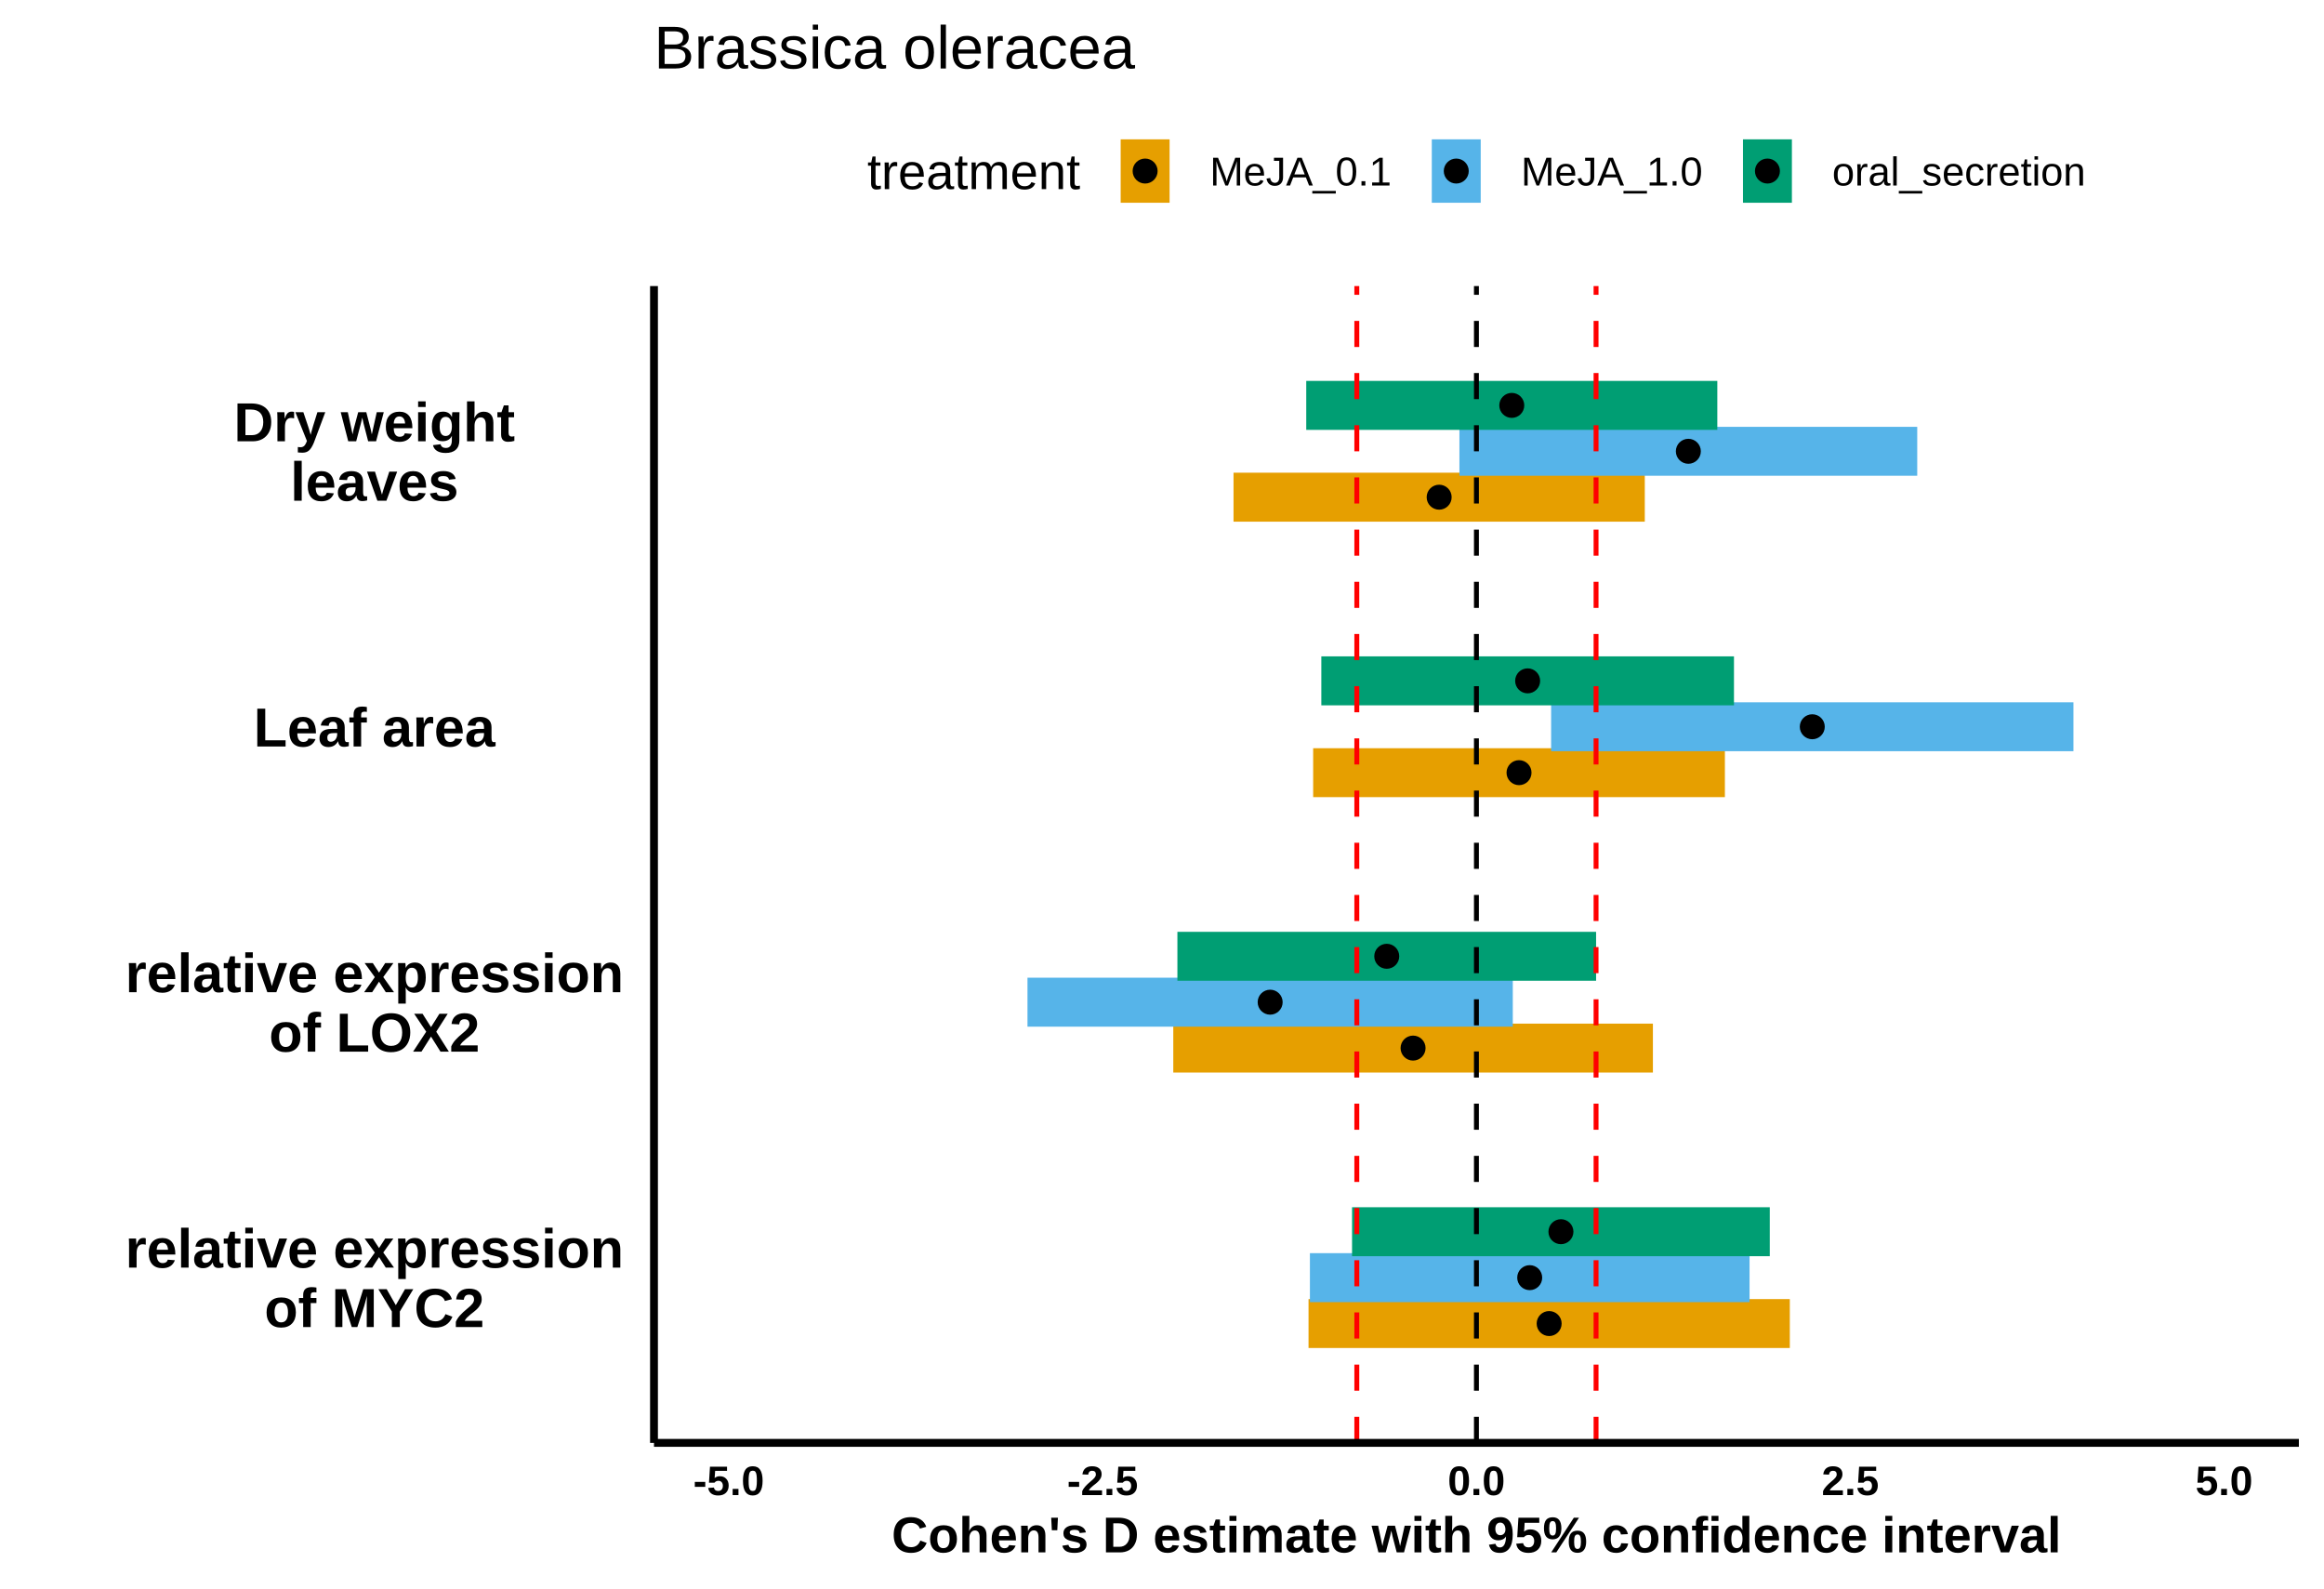
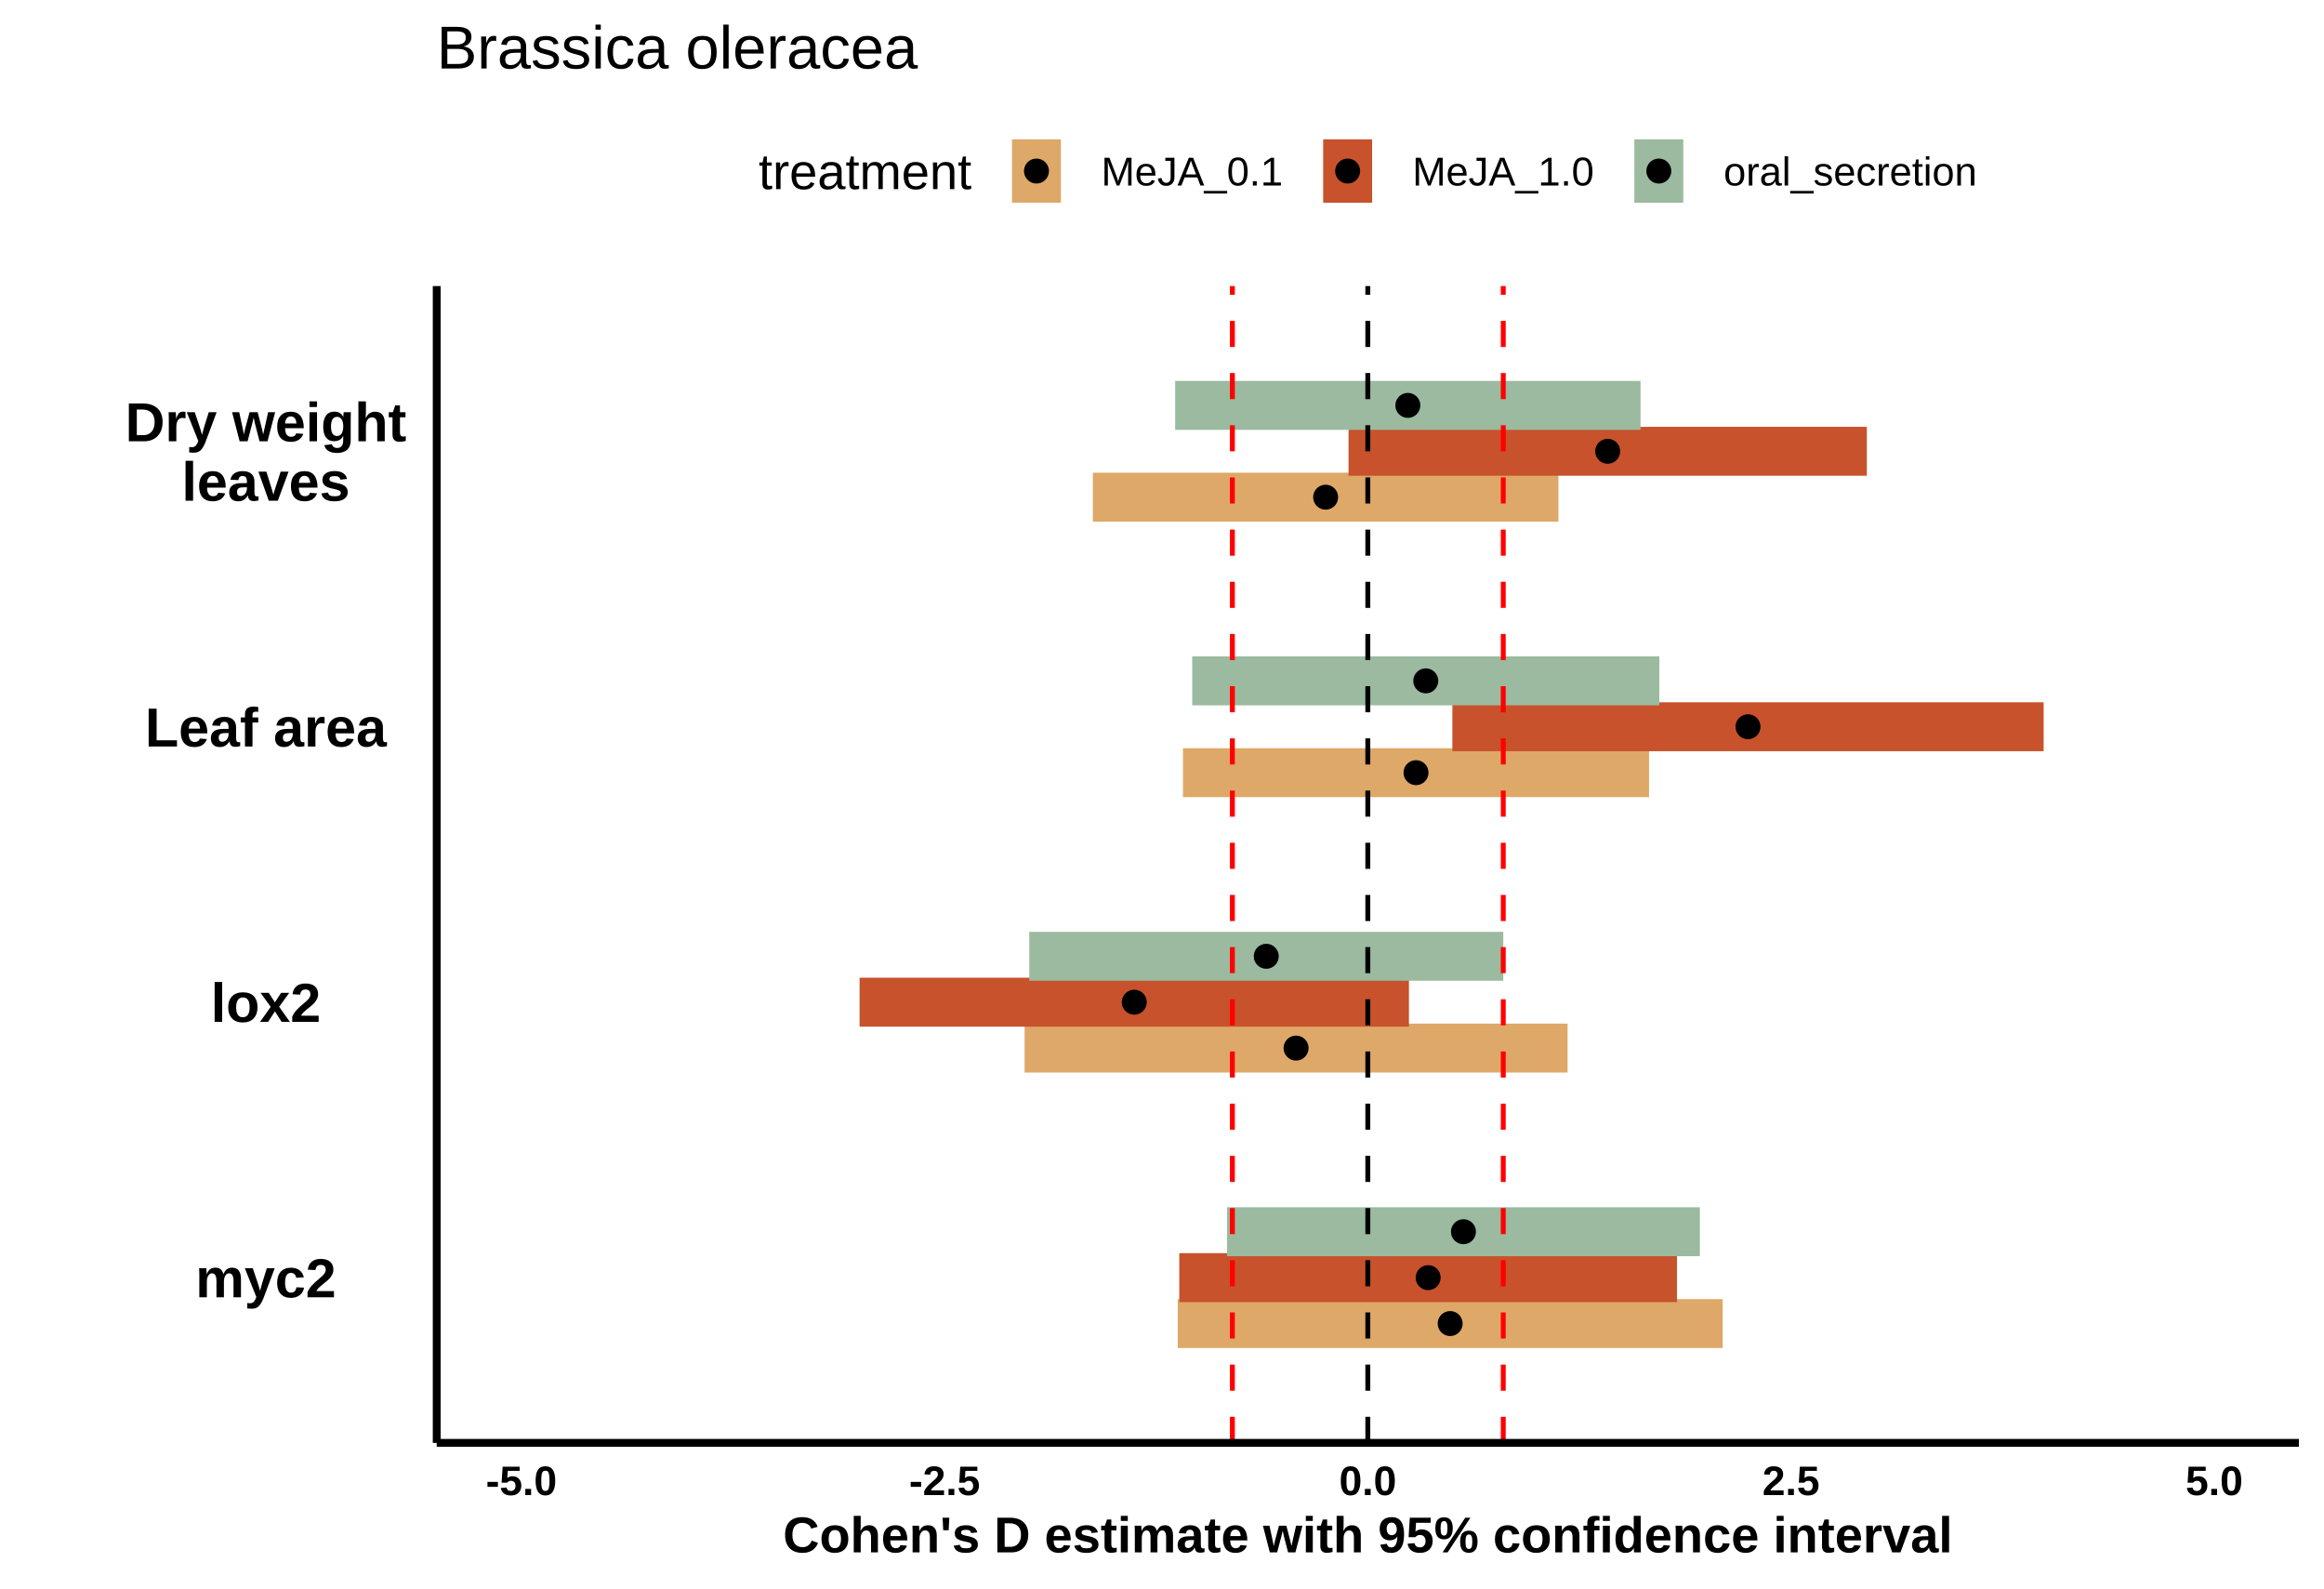
<svg xmlns="http://www.w3.org/2000/svg" class="svglite" width="506.88pt" height="346.32pt" viewBox="0 0 506.88 346.32">
  <defs>
    <style type="text/css">
    .svglite line, .svglite polyline, .svglite polygon, .svglite path, .svglite rect, .svglite circle {
      fill: none;
      stroke: #000000;
      stroke-linecap: round;
      stroke-linejoin: round;
      stroke-miterlimit: 10.00;
    }
    .svglite text {
      white-space: pre;
    }
  </style>
  </defs>
  <rect width="100%" height="100%" style="stroke: none; fill: none;" />
  <defs>
    <clipPath id="cpMC4wMHw1MDYuODh8MC4wMHwzNDYuMzI=">
      <rect x="0.00" y="0.00" width="506.88" height="346.32" />
    </clipPath>
  </defs>
  <g clip-path="url(#cpMC4wMHw1MDYuODh8MC4wMHwzNDYuMzI=)">
</g>
  <defs>
-     <clipPath id="cpMTQyLjY0fDUwMS40MHw2Mi4zOHwzMTQuNjQ=">
-       <rect x="142.64" y="62.38" width="358.76" height="252.27" />
+     <clipPath id="cpOTUuMjV8NTAxLjQwfDYyLjM4fDMxNC42NA==">
+       <rect x="95.25" y="62.38" width="406.15" height="252.27" />
    </clipPath>
  </defs>
-   <g clip-path="url(#cpMTQyLjY0fDUwMS40MHw2Mi4zOHwzMTQuNjQ=)">
-     <line x1="269.04" y1="108.42" x2="358.74" y2="108.42" style="stroke-width: 10.67; stroke: #E69F00; stroke-linecap: butt;" />
-     <line x1="318.31" y1="98.41" x2="418.16" y2="98.41" style="stroke-width: 10.67; stroke: #56B4E9; stroke-linecap: butt;" />
-     <line x1="284.90" y1="88.40" x2="374.56" y2="88.40" style="stroke-width: 10.67; stroke: #009E73; stroke-linecap: butt;" />
-     <line x1="286.41" y1="168.49" x2="376.21" y2="168.49" style="stroke-width: 10.67; stroke: #E69F00; stroke-linecap: butt;" />
-     <line x1="338.31" y1="158.48" x2="452.23" y2="158.48" style="stroke-width: 10.67; stroke: #56B4E9; stroke-linecap: butt;" />
-     <line x1="288.19" y1="148.47" x2="378.19" y2="148.47" style="stroke-width: 10.67; stroke: #009E73; stroke-linecap: butt;" />
-     <line x1="255.90" y1="228.55" x2="360.51" y2="228.55" style="stroke-width: 10.67; stroke: #E69F00; stroke-linecap: butt;" />
-     <line x1="224.10" y1="218.54" x2="329.95" y2="218.54" style="stroke-width: 10.67; stroke: #56B4E9; stroke-linecap: butt;" />
-     <line x1="256.80" y1="208.53" x2="348.12" y2="208.53" style="stroke-width: 10.67; stroke: #009E73; stroke-linecap: butt;" />
-     <line x1="285.40" y1="288.62" x2="390.37" y2="288.62" style="stroke-width: 10.67; stroke: #E69F00; stroke-linecap: butt;" />
-     <line x1="285.70" y1="278.61" x2="381.59" y2="278.61" style="stroke-width: 10.67; stroke: #56B4E9; stroke-linecap: butt;" />
-     <line x1="294.89" y1="268.59" x2="386.00" y2="268.59" style="stroke-width: 10.67; stroke: #009E73; stroke-linecap: butt;" />
-     <line x1="322.02" y1="314.64" x2="322.02" y2="62.38" style="stroke-width: 1.07; stroke-dasharray: 5.69,5.69; stroke-linecap: butt;" />
-     <line x1="348.11" y1="314.64" x2="348.11" y2="62.38" style="stroke-width: 1.07; stroke: #FF0000; stroke-dasharray: 5.69,5.69; stroke-linecap: butt;" />
-     <line x1="295.93" y1="314.64" x2="295.93" y2="62.38" style="stroke-width: 1.07; stroke: #FF0000; stroke-dasharray: 5.69,5.69; stroke-linecap: butt;" />
-     <circle cx="313.89" cy="108.42" r="2.37" style="stroke-width: 0.71; fill: #000000;" />
-     <circle cx="368.24" cy="98.41" r="2.37" style="stroke-width: 0.71; fill: #000000;" />
-     <circle cx="329.73" cy="88.40" r="2.37" style="stroke-width: 0.71; fill: #000000;" />
-     <circle cx="331.31" cy="168.49" r="2.37" style="stroke-width: 0.71; fill: #000000;" />
-     <circle cx="395.27" cy="158.48" r="2.37" style="stroke-width: 0.71; fill: #000000;" />
-     <circle cx="333.19" cy="148.47" r="2.37" style="stroke-width: 0.71; fill: #000000;" />
-     <circle cx="308.20" cy="228.55" r="2.37" style="stroke-width: 0.71; fill: #000000;" />
-     <circle cx="277.03" cy="218.54" r="2.37" style="stroke-width: 0.71; fill: #000000;" />
-     <circle cx="302.46" cy="208.53" r="2.37" style="stroke-width: 0.71; fill: #000000;" />
-     <circle cx="337.88" cy="288.62" r="2.37" style="stroke-width: 0.71; fill: #000000;" />
-     <circle cx="333.64" cy="278.61" r="2.37" style="stroke-width: 0.71; fill: #000000;" />
-     <circle cx="340.45" cy="268.59" r="2.37" style="stroke-width: 0.71; fill: #000000;" />
+   <g clip-path="url(#cpOTUuMjV8NTAxLjQwfDYyLjM4fDMxNC42NA==)">
+     <line x1="238.36" y1="108.42" x2="339.90" y2="108.42" style="stroke-width: 10.67; stroke: #DEA868; stroke-linecap: butt;" />
+     <line x1="294.13" y1="98.41" x2="407.17" y2="98.41" style="stroke-width: 10.67; stroke: #C7522B; stroke-linecap: butt;" />
+     <line x1="256.31" y1="88.40" x2="357.81" y2="88.40" style="stroke-width: 10.67; stroke: #9BBAA0; stroke-linecap: butt;" />
+     <line x1="258.01" y1="168.49" x2="359.67" y2="168.49" style="stroke-width: 10.67; stroke: #DEA868; stroke-linecap: butt;" />
+     <line x1="316.77" y1="158.48" x2="445.73" y2="158.48" style="stroke-width: 10.67; stroke: #C7522B; stroke-linecap: butt;" />
+     <line x1="260.03" y1="148.47" x2="361.91" y2="148.47" style="stroke-width: 10.67; stroke: #9BBAA0; stroke-linecap: butt;" />
+     <line x1="223.47" y1="228.55" x2="341.90" y2="228.55" style="stroke-width: 10.67; stroke: #DEA868; stroke-linecap: butt;" />
+     <line x1="187.48" y1="218.54" x2="307.30" y2="218.54" style="stroke-width: 10.67; stroke: #C7522B; stroke-linecap: butt;" />
+     <line x1="224.49" y1="208.53" x2="327.87" y2="208.53" style="stroke-width: 10.67; stroke: #9BBAA0; stroke-linecap: butt;" />
+     <line x1="256.87" y1="288.62" x2="375.71" y2="288.62" style="stroke-width: 10.67; stroke: #DEA868; stroke-linecap: butt;" />
+     <line x1="257.21" y1="278.61" x2="365.76" y2="278.61" style="stroke-width: 10.67; stroke: #C7522B; stroke-linecap: butt;" />
+     <line x1="267.62" y1="268.59" x2="370.75" y2="268.59" style="stroke-width: 10.67; stroke: #9BBAA0; stroke-linecap: butt;" />
+     <line x1="298.33" y1="314.64" x2="298.33" y2="62.38" style="stroke-width: 1.07; stroke-dasharray: 5.69,5.69; stroke-linecap: butt;" />
+     <line x1="327.87" y1="314.64" x2="327.87" y2="62.38" style="stroke-width: 1.07; stroke: #FF0000; stroke-dasharray: 5.69,5.69; stroke-linecap: butt;" />
+     <line x1="268.79" y1="314.64" x2="268.79" y2="62.38" style="stroke-width: 1.07; stroke: #FF0000; stroke-dasharray: 5.69,5.69; stroke-linecap: butt;" />
+     <circle cx="289.13" cy="108.42" r="2.37" style="stroke-width: 0.71; fill: #000000;" />
+     <circle cx="350.65" cy="98.41" r="2.37" style="stroke-width: 0.71; fill: #000000;" />
+     <circle cx="307.06" cy="88.40" r="2.37" style="stroke-width: 0.71; fill: #000000;" />
+     <circle cx="308.84" cy="168.49" r="2.37" style="stroke-width: 0.71; fill: #000000;" />
+     <circle cx="381.25" cy="158.48" r="2.37" style="stroke-width: 0.71; fill: #000000;" />
+     <circle cx="310.97" cy="148.47" r="2.37" style="stroke-width: 0.71; fill: #000000;" />
+     <circle cx="282.68" cy="228.55" r="2.37" style="stroke-width: 0.71; fill: #000000;" />
+     <circle cx="247.39" cy="218.54" r="2.37" style="stroke-width: 0.71; fill: #000000;" />
+     <circle cx="276.18" cy="208.53" r="2.37" style="stroke-width: 0.71; fill: #000000;" />
+     <circle cx="316.29" cy="288.62" r="2.37" style="stroke-width: 0.71; fill: #000000;" />
+     <circle cx="311.49" cy="278.61" r="2.37" style="stroke-width: 0.71; fill: #000000;" />
+     <circle cx="319.19" cy="268.59" r="2.37" style="stroke-width: 0.71; fill: #000000;" />
  </g>
  <g clip-path="url(#cpMC4wMHw1MDYuODh8MC4wMHwzNDYuMzI=)">
-     <polyline points="142.64,314.64 142.64,62.38 " style="stroke-width: 1.71; stroke-linecap: butt;" />
-     <text x="81.67" y="276.42" text-anchor="middle" style="font-size: 12.00px; font-weight: bold; font-family: &quot;Arial&quot;;" textLength="112.07px" lengthAdjust="spacingAndGlyphs">relative expression </text>
-     <text x="81.67" y="289.38" text-anchor="middle" style="font-size: 12.00px; font-weight: bold; font-family: &quot;Arial&quot;;" textLength="51.34px" lengthAdjust="spacingAndGlyphs"> of MYC2</text>
-     <text x="81.67" y="216.36" text-anchor="middle" style="font-size: 12.00px; font-weight: bold; font-family: &quot;Arial&quot;;" textLength="112.07px" lengthAdjust="spacingAndGlyphs">relative expression </text>
-     <text x="81.67" y="229.32" text-anchor="middle" style="font-size: 12.00px; font-weight: bold; font-family: &quot;Arial&quot;;" textLength="49.34px" lengthAdjust="spacingAndGlyphs"> of LOX2</text>
-     <text x="81.67" y="162.78" text-anchor="middle" style="font-size: 12.00px; font-weight: bold; font-family: &quot;Arial&quot;;" textLength="52.70px" lengthAdjust="spacingAndGlyphs">Leaf area</text>
-     <text x="81.67" y="96.23" text-anchor="middle" style="font-size: 12.00px; font-weight: bold; font-family: &quot;Arial&quot;;" textLength="64.68px" lengthAdjust="spacingAndGlyphs">Dry weight </text>
-     <text x="81.67" y="109.19" text-anchor="middle" style="font-size: 12.00px; font-weight: bold; font-family: &quot;Arial&quot;;" textLength="40.04px" lengthAdjust="spacingAndGlyphs"> leaves</text>
-     <polyline points="142.64,314.64 501.40,314.64 " style="stroke-width: 1.71; stroke-linecap: butt;" />
-     <text x="158.94" y="326.02" text-anchor="middle" style="font-size: 9.00px; font-weight: bold; font-family: &quot;Arial&quot;;" textLength="15.50px" lengthAdjust="spacingAndGlyphs">-5.0</text>
-     <text x="240.48" y="326.02" text-anchor="middle" style="font-size: 9.00px; font-weight: bold; font-family: &quot;Arial&quot;;" textLength="15.50px" lengthAdjust="spacingAndGlyphs">-2.5</text>
-     <text x="322.02" y="326.02" text-anchor="middle" style="font-size: 9.00px; font-weight: bold; font-family: &quot;Arial&quot;;" textLength="12.51px" lengthAdjust="spacingAndGlyphs">0.0</text>
-     <text x="403.56" y="326.02" text-anchor="middle" style="font-size: 9.00px; font-weight: bold; font-family: &quot;Arial&quot;;" textLength="12.51px" lengthAdjust="spacingAndGlyphs">2.5</text>
-     <text x="485.09" y="326.02" text-anchor="middle" style="font-size: 9.00px; font-weight: bold; font-family: &quot;Arial&quot;;" textLength="12.51px" lengthAdjust="spacingAndGlyphs">5.0</text>
-     <text x="322.02" y="338.52" text-anchor="middle" style="font-size: 11.00px; font-weight: bold; font-family: &quot;Arial&quot;;" textLength="255.15px" lengthAdjust="spacingAndGlyphs">Cohen's D estimate with 95% confidence interval</text>
-     <text x="189.15" y="41.24" style="font-size: 11.00px; font-family: &quot;Arial&quot;;" textLength="46.49px" lengthAdjust="spacingAndGlyphs">treatment</text>
-     <line x1="249.76" y1="44.21" x2="249.76" y2="30.38" style="stroke-width: 10.67; stroke: #E69F00; stroke-linecap: butt;" />
-     <circle cx="249.76" cy="37.30" r="2.37" style="stroke-width: 0.71; fill: #000000;" />
-     <line x1="317.62" y1="44.21" x2="317.62" y2="30.38" style="stroke-width: 10.67; stroke: #56B4E9; stroke-linecap: butt;" />
-     <circle cx="317.62" cy="37.30" r="2.37" style="stroke-width: 0.71; fill: #000000;" />
-     <line x1="385.49" y1="44.21" x2="385.49" y2="30.38" style="stroke-width: 10.67; stroke: #009E73; stroke-linecap: butt;" />
-     <circle cx="385.49" cy="37.30" r="2.37" style="stroke-width: 0.71; fill: #000000;" />
-     <text x="263.87" y="40.45" style="font-size: 8.80px; font-family: &quot;Arial&quot;;" textLength="39.63px" lengthAdjust="spacingAndGlyphs">MeJA_0.1</text>
-     <text x="331.74" y="40.45" style="font-size: 8.80px; font-family: &quot;Arial&quot;;" textLength="39.63px" lengthAdjust="spacingAndGlyphs">MeJA_1.0</text>
-     <text x="399.61" y="40.45" style="font-size: 8.80px; font-family: &quot;Arial&quot;;" textLength="55.28px" lengthAdjust="spacingAndGlyphs">oral_secretion</text>
-     <text x="142.64" y="14.93" style="font-size: 13.20px; font-family: &quot;Arial&quot;;" textLength="104.85px" lengthAdjust="spacingAndGlyphs">Brassica oleracea</text>
+     <polyline points="95.25,314.64 95.25,62.38 " style="stroke-width: 1.71; stroke-linecap: butt;" />
+     <text x="57.98" y="282.90" text-anchor="middle" style="font-size: 12.00px; font-weight: bold; font-family: &quot;Arial&quot;;" textLength="30.69px" lengthAdjust="spacingAndGlyphs">myc2</text>
+     <text x="57.98" y="222.84" text-anchor="middle" style="font-size: 12.00px; font-weight: bold; font-family: &quot;Arial&quot;;" textLength="24.01px" lengthAdjust="spacingAndGlyphs">lox2</text>
+     <text x="57.98" y="162.78" text-anchor="middle" style="font-size: 12.00px; font-weight: bold; font-family: &quot;Arial&quot;;" textLength="52.70px" lengthAdjust="spacingAndGlyphs">Leaf area</text>
+     <text x="57.98" y="96.23" text-anchor="middle" style="font-size: 12.00px; font-weight: bold; font-family: &quot;Arial&quot;;" textLength="64.68px" lengthAdjust="spacingAndGlyphs">Dry weight </text>
+     <text x="57.98" y="109.19" text-anchor="middle" style="font-size: 12.00px; font-weight: bold; font-family: &quot;Arial&quot;;" textLength="40.04px" lengthAdjust="spacingAndGlyphs"> leaves</text>
+     <polyline points="95.25,314.64 501.40,314.64 " style="stroke-width: 1.71; stroke-linecap: butt;" />
+     <text x="113.71" y="326.02" text-anchor="middle" style="font-size: 9.00px; font-weight: bold; font-family: &quot;Arial&quot;;" textLength="15.50px" lengthAdjust="spacingAndGlyphs">-5.0</text>
+     <text x="206.02" y="326.02" text-anchor="middle" style="font-size: 9.00px; font-weight: bold; font-family: &quot;Arial&quot;;" textLength="15.50px" lengthAdjust="spacingAndGlyphs">-2.5</text>
+     <text x="298.33" y="326.02" text-anchor="middle" style="font-size: 9.00px; font-weight: bold; font-family: &quot;Arial&quot;;" textLength="12.51px" lengthAdjust="spacingAndGlyphs">0.0</text>
+     <text x="390.63" y="326.02" text-anchor="middle" style="font-size: 9.00px; font-weight: bold; font-family: &quot;Arial&quot;;" textLength="12.51px" lengthAdjust="spacingAndGlyphs">2.5</text>
+     <text x="482.94" y="326.02" text-anchor="middle" style="font-size: 9.00px; font-weight: bold; font-family: &quot;Arial&quot;;" textLength="12.51px" lengthAdjust="spacingAndGlyphs">5.0</text>
+     <text x="298.33" y="338.52" text-anchor="middle" style="font-size: 11.00px; font-weight: bold; font-family: &quot;Arial&quot;;" textLength="255.15px" lengthAdjust="spacingAndGlyphs">Cohen's D estimate with 95% confidence interval</text>
+     <text x="165.45" y="41.24" style="font-size: 11.00px; font-family: &quot;Arial&quot;;" textLength="46.49px" lengthAdjust="spacingAndGlyphs">treatment</text>
+     <line x1="226.06" y1="44.21" x2="226.06" y2="30.38" style="stroke-width: 10.67; stroke: #DEA868; stroke-linecap: butt;" />
+     <circle cx="226.06" cy="37.30" r="2.37" style="stroke-width: 0.71; fill: #000000;" />
+     <line x1="293.93" y1="44.21" x2="293.93" y2="30.38" style="stroke-width: 10.67; stroke: #C7522B; stroke-linecap: butt;" />
+     <circle cx="293.93" cy="37.30" r="2.37" style="stroke-width: 0.71; fill: #000000;" />
+     <line x1="361.80" y1="44.21" x2="361.80" y2="30.38" style="stroke-width: 10.67; stroke: #9BBAA0; stroke-linecap: butt;" />
+     <circle cx="361.80" cy="37.30" r="2.37" style="stroke-width: 0.71; fill: #000000;" />
+     <text x="240.18" y="40.45" style="font-size: 8.80px; font-family: &quot;Arial&quot;;" textLength="39.63px" lengthAdjust="spacingAndGlyphs">MeJA_0.1</text>
+     <text x="308.05" y="40.45" style="font-size: 8.80px; font-family: &quot;Arial&quot;;" textLength="39.63px" lengthAdjust="spacingAndGlyphs">MeJA_1.0</text>
+     <text x="375.92" y="40.45" style="font-size: 8.80px; font-family: &quot;Arial&quot;;" textLength="55.28px" lengthAdjust="spacingAndGlyphs">oral_secretion</text>
+     <text x="95.25" y="14.93" style="font-size: 13.20px; font-family: &quot;Arial&quot;;" textLength="104.85px" lengthAdjust="spacingAndGlyphs">Brassica oleracea</text>
  </g>
</svg>
